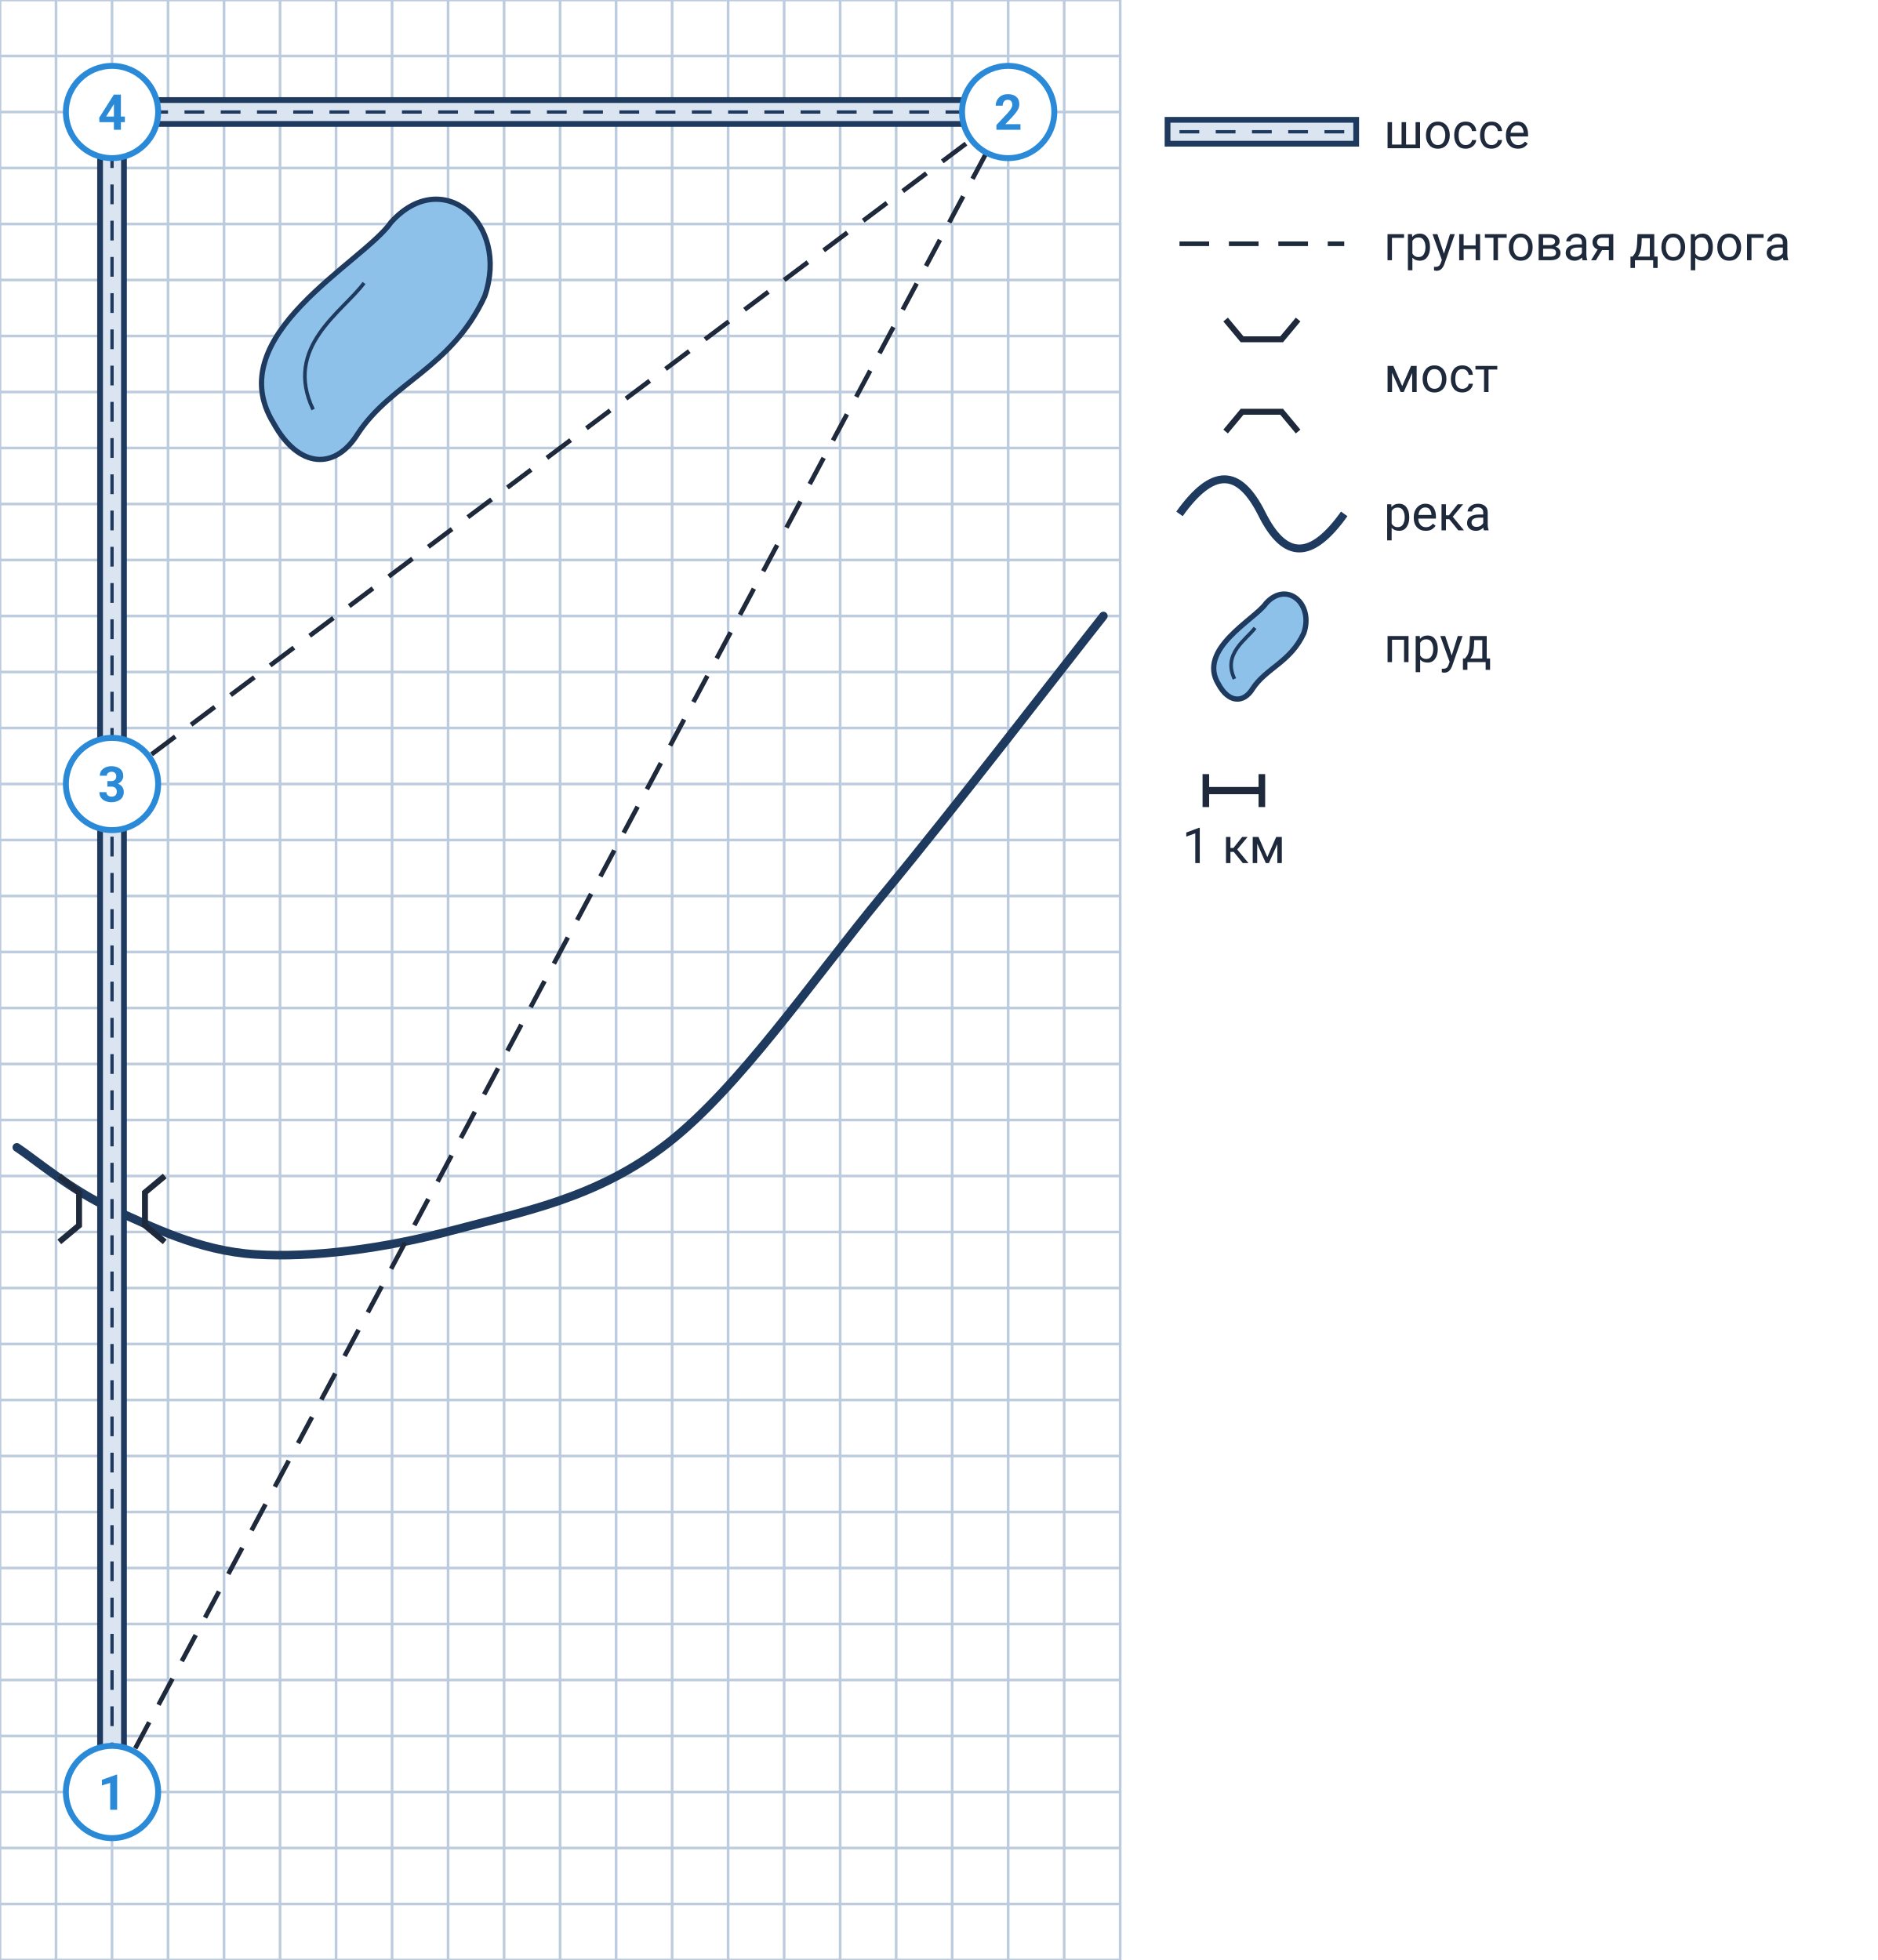
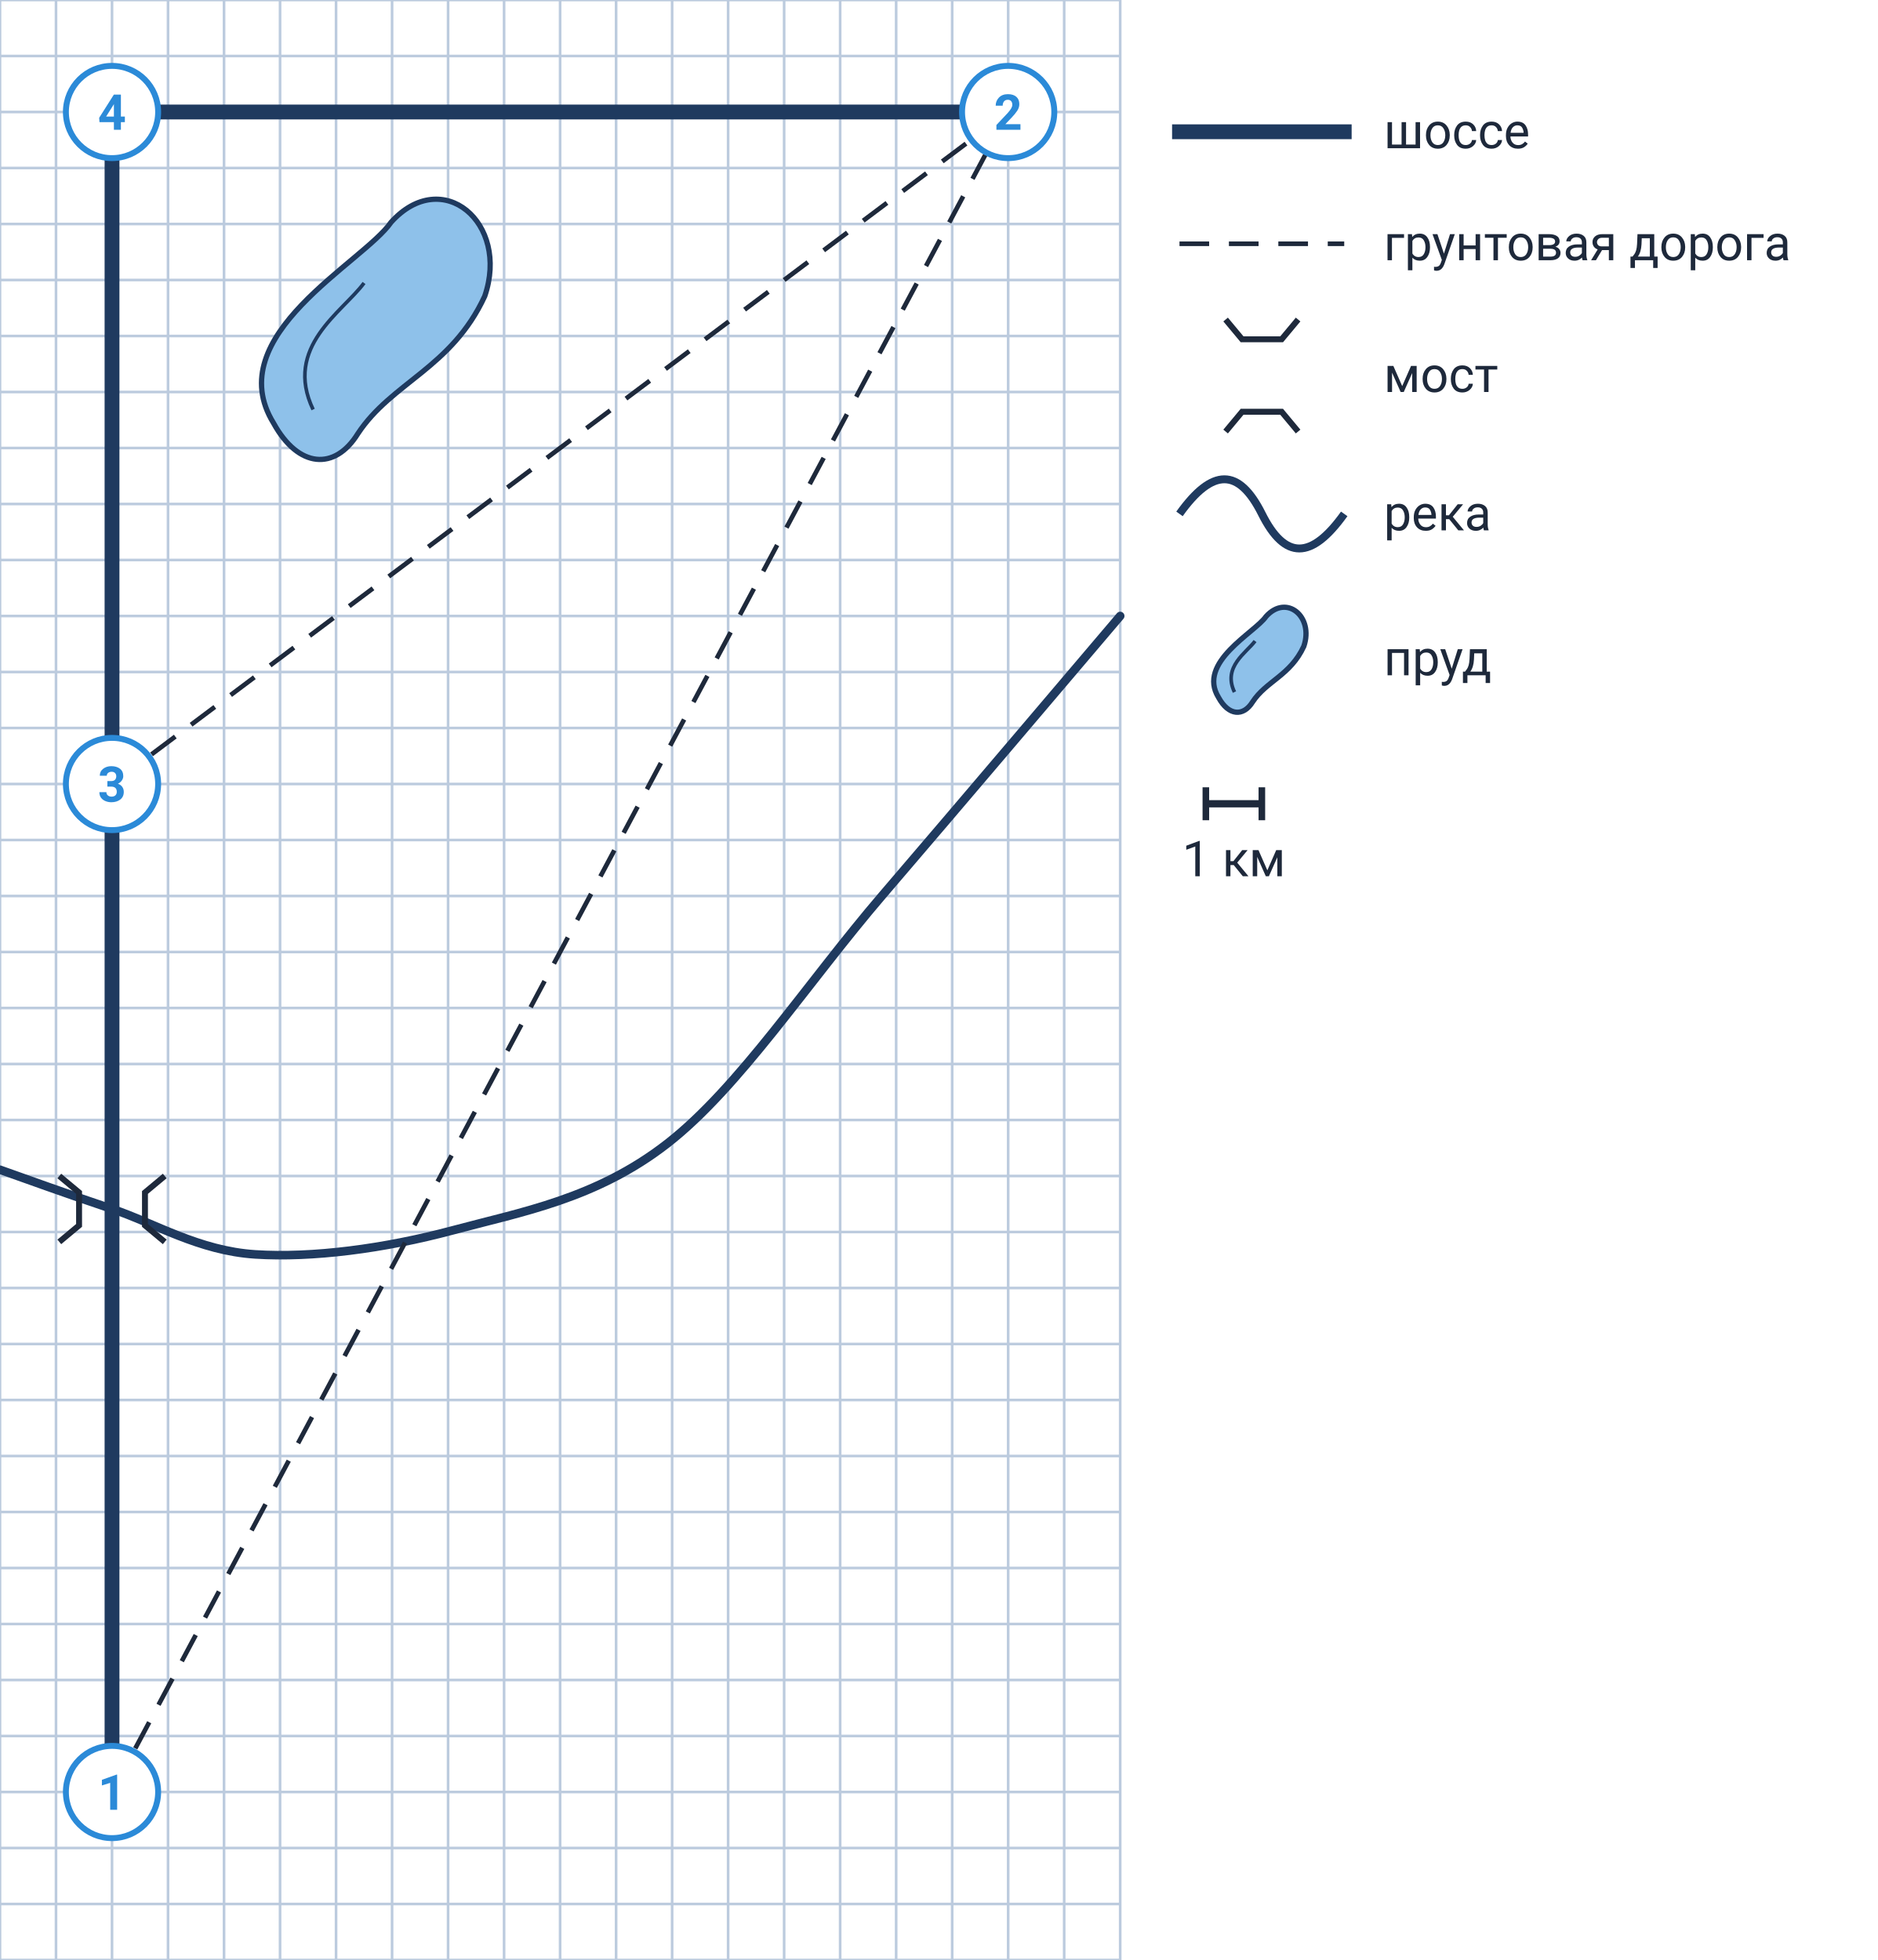
<svg xmlns="http://www.w3.org/2000/svg" viewBox="0 0 570 595" width="570" height="595">
  <rect width="570" height="595" fill="white" />
  <rect width="570" height="595" fill="white" />
  <line x1="0.0" y1="0.0" x2="0.0" y2="595.0" stroke="#bccbde" stroke-width="0.8" stroke-linecap="butt" />
  <line x1="17.0" y1="0.0" x2="17.0" y2="595.0" stroke="#bccbde" stroke-width="0.8" stroke-linecap="butt" />
  <line x1="34.0" y1="0.0" x2="34.0" y2="595.0" stroke="#bccbde" stroke-width="0.8" stroke-linecap="butt" />
  <line x1="51.0" y1="0.0" x2="51.0" y2="595.0" stroke="#bccbde" stroke-width="0.8" stroke-linecap="butt" />
  <line x1="68.0" y1="0.0" x2="68.0" y2="595.0" stroke="#bccbde" stroke-width="0.8" stroke-linecap="butt" />
  <line x1="85.0" y1="0.0" x2="85.0" y2="595.0" stroke="#bccbde" stroke-width="0.8" stroke-linecap="butt" />
  <line x1="102.0" y1="0.0" x2="102.0" y2="595.0" stroke="#bccbde" stroke-width="0.8" stroke-linecap="butt" />
  <line x1="119.0" y1="0.0" x2="119.0" y2="595.0" stroke="#bccbde" stroke-width="0.8" stroke-linecap="butt" />
  <line x1="136.0" y1="0.0" x2="136.0" y2="595.0" stroke="#bccbde" stroke-width="0.8" stroke-linecap="butt" />
  <line x1="153.0" y1="0.0" x2="153.0" y2="595.0" stroke="#bccbde" stroke-width="0.8" stroke-linecap="butt" />
  <line x1="170.0" y1="0.0" x2="170.0" y2="595.0" stroke="#bccbde" stroke-width="0.8" stroke-linecap="butt" />
  <line x1="187.0" y1="0.0" x2="187.0" y2="595.0" stroke="#bccbde" stroke-width="0.8" stroke-linecap="butt" />
  <line x1="204.0" y1="0.0" x2="204.0" y2="595.0" stroke="#bccbde" stroke-width="0.8" stroke-linecap="butt" />
  <line x1="221.0" y1="0.0" x2="221.0" y2="595.0" stroke="#bccbde" stroke-width="0.8" stroke-linecap="butt" />
  <line x1="238.0" y1="0.0" x2="238.0" y2="595.0" stroke="#bccbde" stroke-width="0.8" stroke-linecap="butt" />
  <line x1="255.0" y1="0.0" x2="255.0" y2="595.0" stroke="#bccbde" stroke-width="0.8" stroke-linecap="butt" />
  <line x1="272.0" y1="0.0" x2="272.0" y2="595.0" stroke="#bccbde" stroke-width="0.8" stroke-linecap="butt" />
  <line x1="289.0" y1="0.0" x2="289.0" y2="595.0" stroke="#bccbde" stroke-width="0.8" stroke-linecap="butt" />
  <line x1="306.0" y1="0.0" x2="306.0" y2="595.0" stroke="#bccbde" stroke-width="0.8" stroke-linecap="butt" />
  <line x1="323.0" y1="0.0" x2="323.0" y2="595.0" stroke="#bccbde" stroke-width="0.8" stroke-linecap="butt" />
  <line x1="340.0" y1="0.0" x2="340.0" y2="595.0" stroke="#bccbde" stroke-width="0.8" stroke-linecap="butt" />
  <line x1="0.0" y1="0.0" x2="340.0" y2="0.0" stroke="#bccbde" stroke-width="0.8" stroke-linecap="butt" />
  <line x1="0.0" y1="17.0" x2="340.0" y2="17.0" stroke="#bccbde" stroke-width="0.8" stroke-linecap="butt" />
  <line x1="0.0" y1="34.0" x2="340.0" y2="34.0" stroke="#bccbde" stroke-width="0.8" stroke-linecap="butt" />
  <line x1="0.0" y1="51.0" x2="340.0" y2="51.0" stroke="#bccbde" stroke-width="0.8" stroke-linecap="butt" />
  <line x1="0.0" y1="68.0" x2="340.0" y2="68.0" stroke="#bccbde" stroke-width="0.8" stroke-linecap="butt" />
  <line x1="0.0" y1="85.0" x2="340.0" y2="85.0" stroke="#bccbde" stroke-width="0.8" stroke-linecap="butt" />
  <line x1="0.0" y1="102.0" x2="340.0" y2="102.0" stroke="#bccbde" stroke-width="0.8" stroke-linecap="butt" />
  <line x1="0.0" y1="119.0" x2="340.0" y2="119.0" stroke="#bccbde" stroke-width="0.8" stroke-linecap="butt" />
  <line x1="0.0" y1="136.0" x2="340.0" y2="136.0" stroke="#bccbde" stroke-width="0.8" stroke-linecap="butt" />
  <line x1="0.0" y1="153.0" x2="340.0" y2="153.0" stroke="#bccbde" stroke-width="0.8" stroke-linecap="butt" />
  <line x1="0.0" y1="170.0" x2="340.0" y2="170.0" stroke="#bccbde" stroke-width="0.8" stroke-linecap="butt" />
  <line x1="0.0" y1="187.0" x2="340.0" y2="187.0" stroke="#bccbde" stroke-width="0.8" stroke-linecap="butt" />
  <line x1="0.0" y1="204.0" x2="340.0" y2="204.0" stroke="#bccbde" stroke-width="0.8" stroke-linecap="butt" />
  <line x1="0.0" y1="221.0" x2="340.0" y2="221.0" stroke="#bccbde" stroke-width="0.8" stroke-linecap="butt" />
  <line x1="0.0" y1="238.0" x2="340.0" y2="238.0" stroke="#bccbde" stroke-width="0.8" stroke-linecap="butt" />
  <line x1="0.0" y1="255.0" x2="340.0" y2="255.0" stroke="#bccbde" stroke-width="0.8" stroke-linecap="butt" />
  <line x1="0.0" y1="272.0" x2="340.0" y2="272.0" stroke="#bccbde" stroke-width="0.8" stroke-linecap="butt" />
  <line x1="0.0" y1="289.0" x2="340.0" y2="289.0" stroke="#bccbde" stroke-width="0.8" stroke-linecap="butt" />
  <line x1="0.0" y1="306.0" x2="340.0" y2="306.0" stroke="#bccbde" stroke-width="0.8" stroke-linecap="butt" />
  <line x1="0.0" y1="323.0" x2="340.0" y2="323.0" stroke="#bccbde" stroke-width="0.8" stroke-linecap="butt" />
  <line x1="0.0" y1="340.0" x2="340.0" y2="340.0" stroke="#bccbde" stroke-width="0.8" stroke-linecap="butt" />
  <line x1="0.0" y1="357.0" x2="340.0" y2="357.0" stroke="#bccbde" stroke-width="0.8" stroke-linecap="butt" />
  <line x1="0.0" y1="374.0" x2="340.0" y2="374.0" stroke="#bccbde" stroke-width="0.8" stroke-linecap="butt" />
  <line x1="0.0" y1="391.0" x2="340.0" y2="391.0" stroke="#bccbde" stroke-width="0.8" stroke-linecap="butt" />
  <line x1="0.0" y1="408.0" x2="340.0" y2="408.0" stroke="#bccbde" stroke-width="0.8" stroke-linecap="butt" />
  <line x1="0.0" y1="425.0" x2="340.0" y2="425.0" stroke="#bccbde" stroke-width="0.8" stroke-linecap="butt" />
  <line x1="0.0" y1="442.0" x2="340.0" y2="442.0" stroke="#bccbde" stroke-width="0.8" stroke-linecap="butt" />
  <line x1="0.0" y1="459.0" x2="340.0" y2="459.0" stroke="#bccbde" stroke-width="0.8" stroke-linecap="butt" />
  <line x1="0.0" y1="476.0" x2="340.0" y2="476.0" stroke="#bccbde" stroke-width="0.8" stroke-linecap="butt" />
  <line x1="0.0" y1="493.0" x2="340.0" y2="493.0" stroke="#bccbde" stroke-width="0.8" stroke-linecap="butt" />
  <line x1="0.0" y1="510.0" x2="340.0" y2="510.0" stroke="#bccbde" stroke-width="0.8" stroke-linecap="butt" />
  <line x1="0.0" y1="527.0" x2="340.0" y2="527.0" stroke="#bccbde" stroke-width="0.8" stroke-linecap="butt" />
  <line x1="0.0" y1="544.0" x2="340.0" y2="544.0" stroke="#bccbde" stroke-width="0.8" stroke-linecap="butt" />
  <line x1="0.0" y1="561.0" x2="340.0" y2="561.0" stroke="#bccbde" stroke-width="0.8" stroke-linecap="butt" />
  <line x1="0.0" y1="578.0" x2="340.0" y2="578.0" stroke="#bccbde" stroke-width="0.8" stroke-linecap="butt" />
  <line x1="0.0" y1="595.0" x2="340.0" y2="595.0" stroke="#bccbde" stroke-width="0.8" stroke-linecap="butt" />
-   <path d="M334.9,187.0 C323.7,201.1 290.0,245.0 267.9,271.7 C245.9,298.4 224.4,330.1 202.6,347.1 C180.9,364.0 158.2,367.9 137.4,373.5 C116.5,379.1 94.7,381.9 77.5,380.8 C60.3,379.7 46.1,372.4 34.0,367.0 C21.9,361.6 9.9,351.4 5.1,348.3" fill="none" stroke="#1f3a5f" stroke-width="2.6" stroke-linecap="round" />
+   <path d="M340.0,187.0 C328.0,201.1 290.8,245.0 267.9,271.7 C245.0,298.4 224.4,330.1 202.6,347.1 C180.9,364.0 158.2,367.9 137.4,373.5 C116.5,379.1 94.7,381.9 77.5,380.8 C60.3,379.7 46.9,371.3 34.0,367.0 C21.1,362.7 5.7,357.1 0.0,355.1" fill="none" stroke="#1f3a5f" stroke-width="2.6" stroke-linecap="round" />
  <line x1="34.0" y1="238.0" x2="306.0" y2="34.0" stroke="#1e293b" stroke-width="1.4" stroke-linecap="butt" stroke-dasharray="9 6" />
  <line x1="34.0" y1="544.0" x2="306.0" y2="34.0" stroke="#1e293b" stroke-width="1.4" stroke-linecap="butt" stroke-dasharray="9 6" />
-   <line x1="34.0" y1="34.0" x2="306.0" y2="34.0" stroke="#1f3a5f" stroke-width="9" stroke-linecap="square" />
-   <line x1="34.0" y1="34.0" x2="306.0" y2="34.0" stroke="#dbe5f1" stroke-width="5.5" stroke-linecap="square" />
-   <line x1="34.0" y1="34.0" x2="306.0" y2="34.0" stroke="#1f3a5f" stroke-width="1" stroke-linecap="butt" stroke-dasharray="6 5" />
-   <line x1="34.0" y1="34.0" x2="34.0" y2="544.0" stroke="#1f3a5f" stroke-width="9" stroke-linecap="square" />
-   <line x1="34.0" y1="34.0" x2="34.0" y2="544.0" stroke="#dbe5f1" stroke-width="5.5" stroke-linecap="square" />
-   <line x1="34.0" y1="34.0" x2="34.0" y2="544.0" stroke="#1f3a5f" stroke-width="1" stroke-linecap="butt" stroke-dasharray="6 5" />
+   <line x1="34.0" y1="34.0" x2="306.0" y2="34.0" stroke="#1f3a5f" stroke-width="4.5" stroke-linecap="square" />
+   <line x1="34.0" y1="34.0" x2="34.0" y2="544.0" stroke="#1f3a5f" stroke-width="4.5" stroke-linecap="square" />
  <path d="M18.0,357.0 L24.0,362.0 L24.0,372.0 L18.0,377.0" fill="none" stroke="#1e293b" stroke-width="1.8" />
  <path d="M50.0,357.0 L44.0,362.0 L44.0,372.0 L50.0,377.0" fill="none" stroke="#1e293b" stroke-width="1.8" />
  <g transform="translate(115.6 99.3) rotate(-35)">
    <path d="M-43.4,5.2 C-41.6,-26.0 6.9,-19.1 20.8,-24.3 C43.4,-29.5 50.3,-3.5 31.2,10.4 C10.4,22.5 -6.9,15.6 -24.3,22.5 C-36.4,27.7 -45.1,20.8 -43.4,5.2Z" fill="#8ec1ea" stroke="#1f3a5f" stroke-width="1.6" />
    <path d="M-31.2,8.7 C-27.7,-12.1 -6.9,-10.4 3.5,-13.9" fill="none" stroke="#1f3a5f" stroke-width="1.1" />
  </g>
  <circle cx="34.0" cy="544.0" r="14" fill="white" stroke="#2b8ad8" stroke-width="1.8" />
  <text x="34.0" y="549.4" font-size="15" text-anchor="middle" fill="#2b8ad8" font-weight="bold" font-family="-apple-system,Segoe UI,Roboto,Arial,sans-serif">1</text>
  <circle cx="34.0" cy="238.0" r="14" fill="white" stroke="#2b8ad8" stroke-width="1.8" />
  <text x="34.0" y="243.4" font-size="15" text-anchor="middle" fill="#2b8ad8" font-weight="bold" font-family="-apple-system,Segoe UI,Roboto,Arial,sans-serif">3</text>
  <circle cx="34.0" cy="34.0" r="14" fill="white" stroke="#2b8ad8" stroke-width="1.8" />
  <text x="34.0" y="39.4" font-size="15" text-anchor="middle" fill="#2b8ad8" font-weight="bold" font-family="-apple-system,Segoe UI,Roboto,Arial,sans-serif">4</text>
  <circle cx="306.0" cy="34.0" r="14" fill="white" stroke="#2b8ad8" stroke-width="1.8" />
  <text x="306.0" y="39.4" font-size="15" text-anchor="middle" fill="#2b8ad8" font-weight="bold" font-family="-apple-system,Segoe UI,Roboto,Arial,sans-serif">2</text>
-   <line x1="358.0" y1="40.0" x2="408.0" y2="40.0" stroke="#1f3a5f" stroke-width="9" stroke-linecap="square" />
-   <line x1="358.0" y1="40.0" x2="408.0" y2="40.0" stroke="#dbe5f1" stroke-width="5.5" stroke-linecap="square" />
-   <line x1="358.0" y1="40.0" x2="408.0" y2="40.0" stroke="#1f3a5f" stroke-width="1" stroke-linecap="butt" stroke-dasharray="6 5" />
+   <line x1="358.0" y1="40.0" x2="408.0" y2="40.0" stroke="#1f3a5f" stroke-width="4.5" stroke-linecap="square" />
  <text x="420.0" y="45.0" font-size="15" text-anchor="start" fill="#1e293b" font-weight="normal" font-family="-apple-system,Segoe UI,Roboto,Arial,sans-serif">шоссе</text>
  <line x1="358.0" y1="74.0" x2="408.0" y2="74.0" stroke="#1e293b" stroke-width="1.4" stroke-linecap="butt" stroke-dasharray="9 6" />
  <text x="420.0" y="79.0" font-size="15" text-anchor="start" fill="#1e293b" font-weight="normal" font-family="-apple-system,Segoe UI,Roboto,Arial,sans-serif">грунтовая дорога</text>
  <path d="M372.0,97.0 L377.0,103.0 L389.0,103.0 L394.0,97.0" fill="none" stroke="#1e293b" stroke-width="1.8" />
  <path d="M372.0,131.0 L377.0,125.0 L389.0,125.0 L394.0,131.0" fill="none" stroke="#1e293b" stroke-width="1.8" />
  <text x="420.0" y="119.0" font-size="15" text-anchor="start" fill="#1e293b" font-weight="normal" font-family="-apple-system,Segoe UI,Roboto,Arial,sans-serif">мост</text>
  <path d="M358,156 c10,-14 18,-14 25,0 s15,14 25,0" fill="none" stroke="#1f3a5f" stroke-width="2.4" />
  <text x="420.0" y="161.0" font-size="15" text-anchor="start" fill="#1e293b" font-weight="normal" font-family="-apple-system,Segoe UI,Roboto,Arial,sans-serif">река</text>
-   <g transform="translate(383.0 196.0) rotate(-35)">
+   <g transform="translate(383.0 200.0) rotate(-35)">
    <path d="M-17.5,2.1 C-16.8,-10.5 2.8,-7.7 8.4,-9.8 C17.5,-11.9 20.3,-1.4 12.6,4.2 C4.2,9.1 -2.8,6.3 -9.8,9.1 C-14.7,11.2 -18.2,8.4 -17.5,2.1Z" fill="#8ec1ea" stroke="#1f3a5f" stroke-width="1.6" />
    <path d="M-12.6,3.5 C-11.2,-4.9 -2.8,-4.2 1.4,-5.6" fill="none" stroke="#1f3a5f" stroke-width="1.1" />
  </g>
-   <text x="420.0" y="201.0" font-size="15" text-anchor="start" fill="#1e293b" font-weight="normal" font-family="-apple-system,Segoe UI,Roboto,Arial,sans-serif">пруд</text>
-   <line x1="366.0" y1="240.0" x2="383.0" y2="240.0" stroke="#1e293b" stroke-width="2.2" stroke-linecap="butt" />
-   <line x1="366.0" y1="235.0" x2="366.0" y2="245.0" stroke="#1e293b" stroke-width="2" stroke-linecap="butt" />
-   <line x1="383.0" y1="235.0" x2="383.0" y2="245.0" stroke="#1e293b" stroke-width="2" stroke-linecap="butt" />
-   <text x="374.5" y="262.0" font-size="15" text-anchor="middle" fill="#1e293b" font-weight="normal" font-family="-apple-system,Segoe UI,Roboto,Arial,sans-serif">1 км</text>
+   <text x="420.0" y="205.0" font-size="15" text-anchor="start" fill="#1e293b" font-weight="normal" font-family="-apple-system,Segoe UI,Roboto,Arial,sans-serif">пруд</text>
+   <line x1="366.0" y1="244.0" x2="383.0" y2="244.0" stroke="#1e293b" stroke-width="2.2" stroke-linecap="butt" />
+   <line x1="366.0" y1="239.0" x2="366.0" y2="249.0" stroke="#1e293b" stroke-width="2" stroke-linecap="butt" />
+   <line x1="383.0" y1="239.0" x2="383.0" y2="249.0" stroke="#1e293b" stroke-width="2" stroke-linecap="butt" />
+   <text x="374.5" y="266.0" font-size="15" text-anchor="middle" fill="#1e293b" font-weight="normal" font-family="-apple-system,Segoe UI,Roboto,Arial,sans-serif">1 км</text>
</svg>
